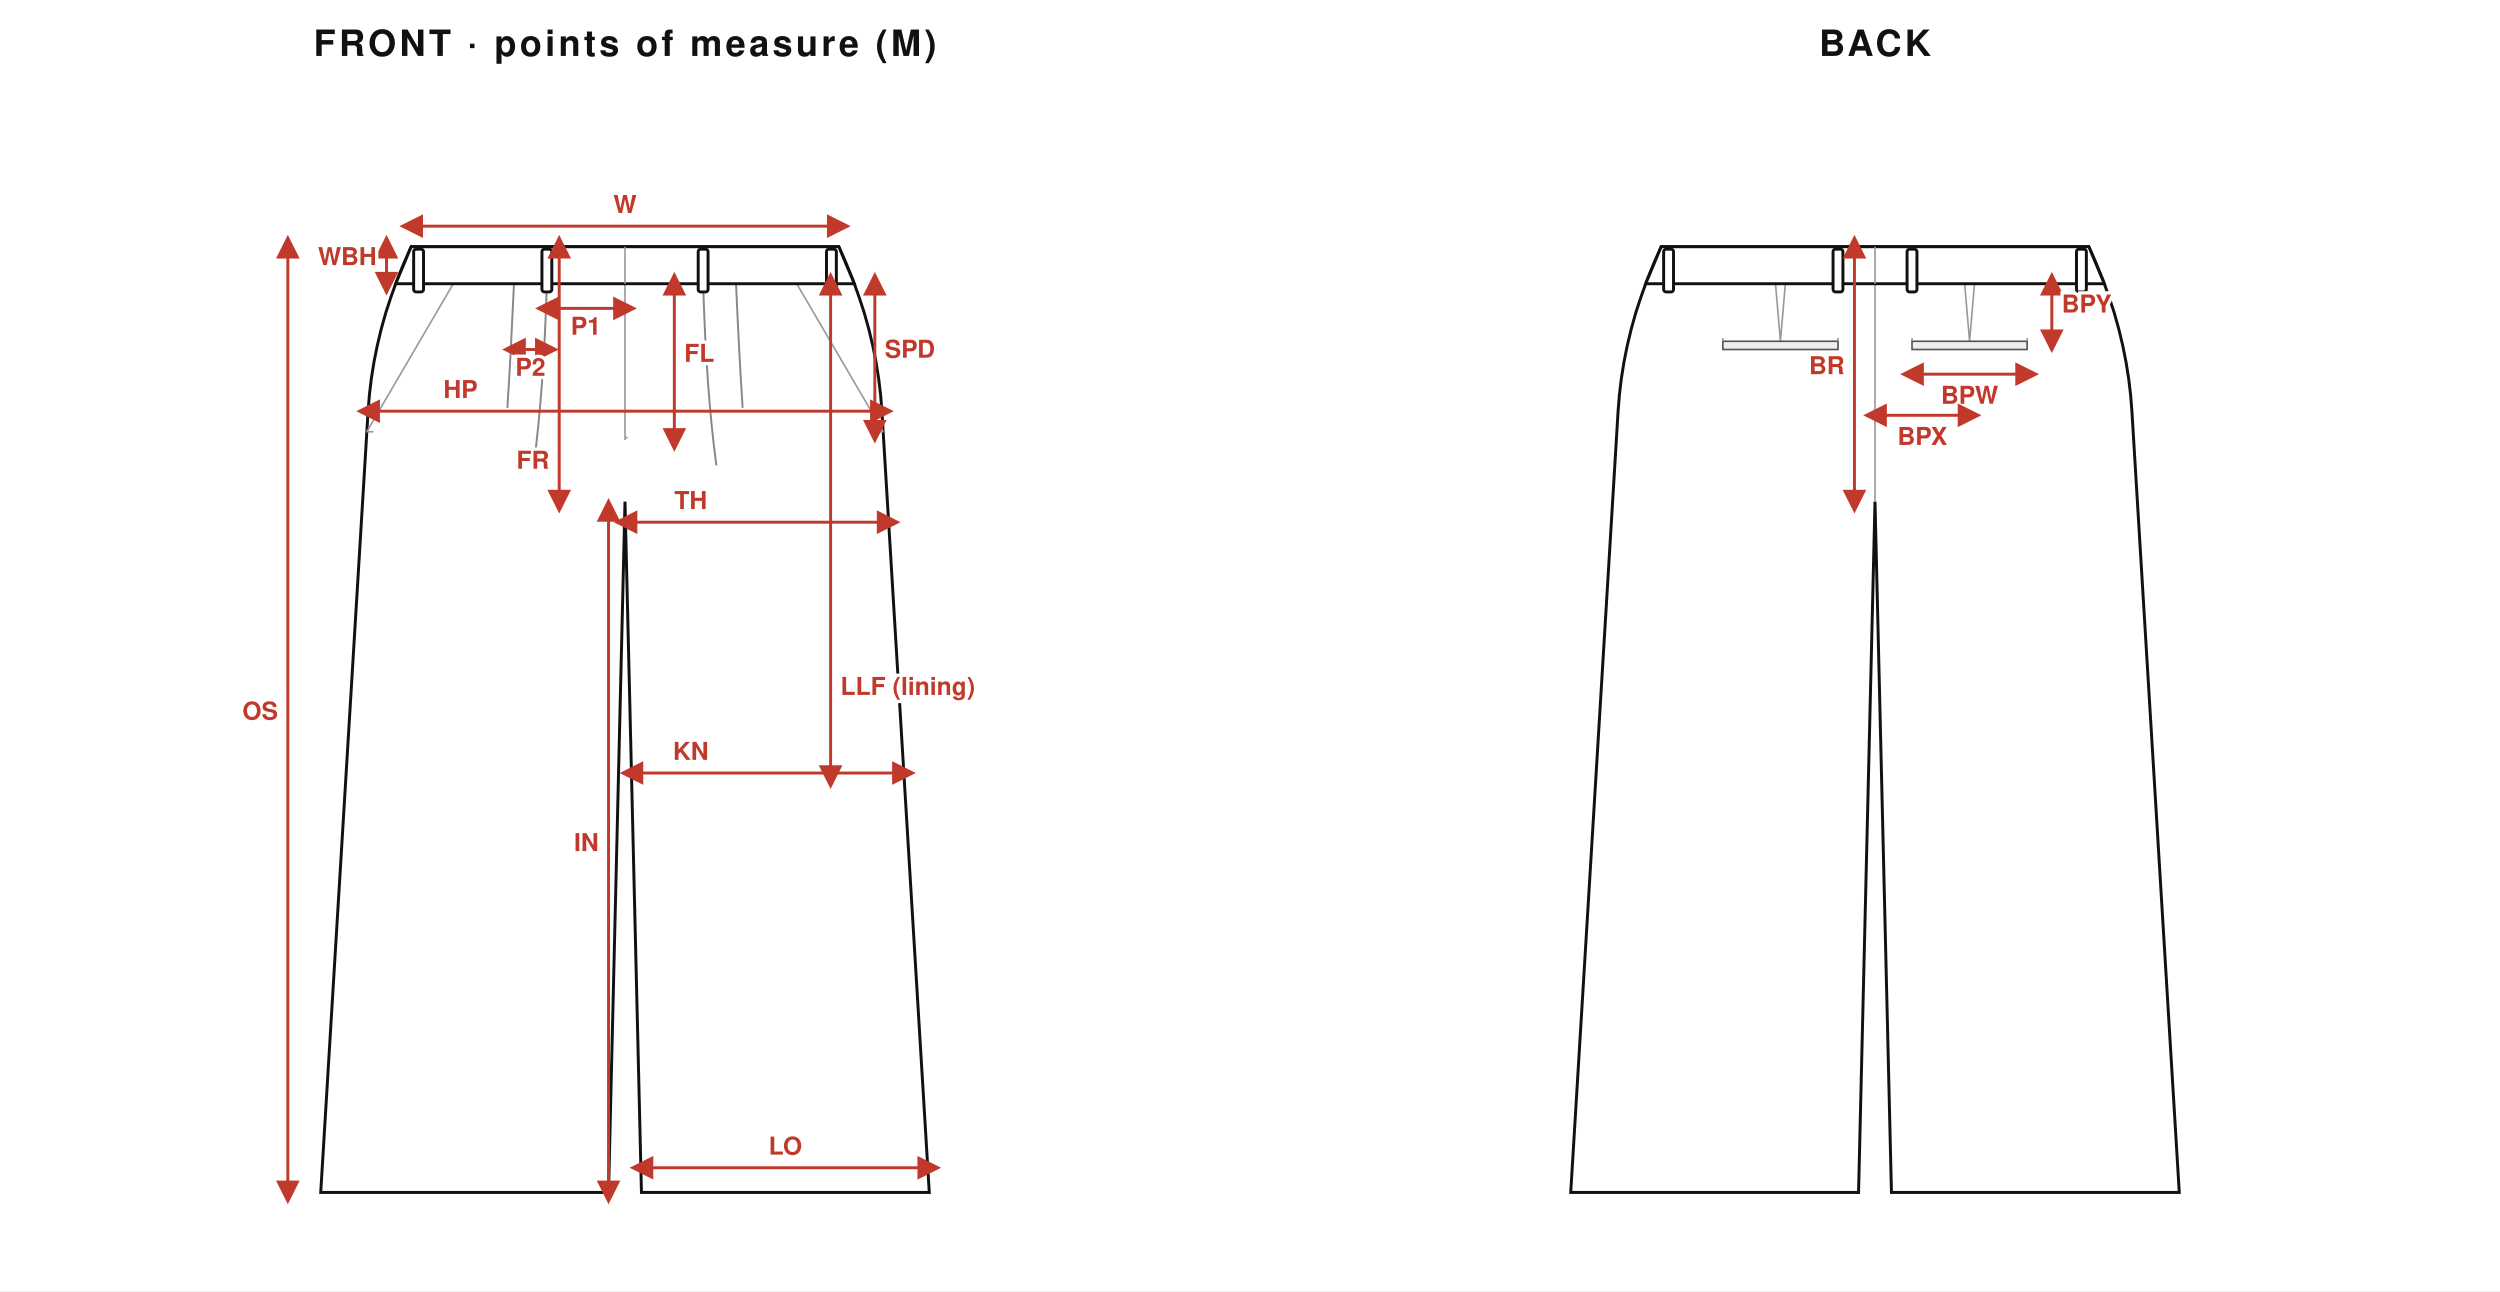
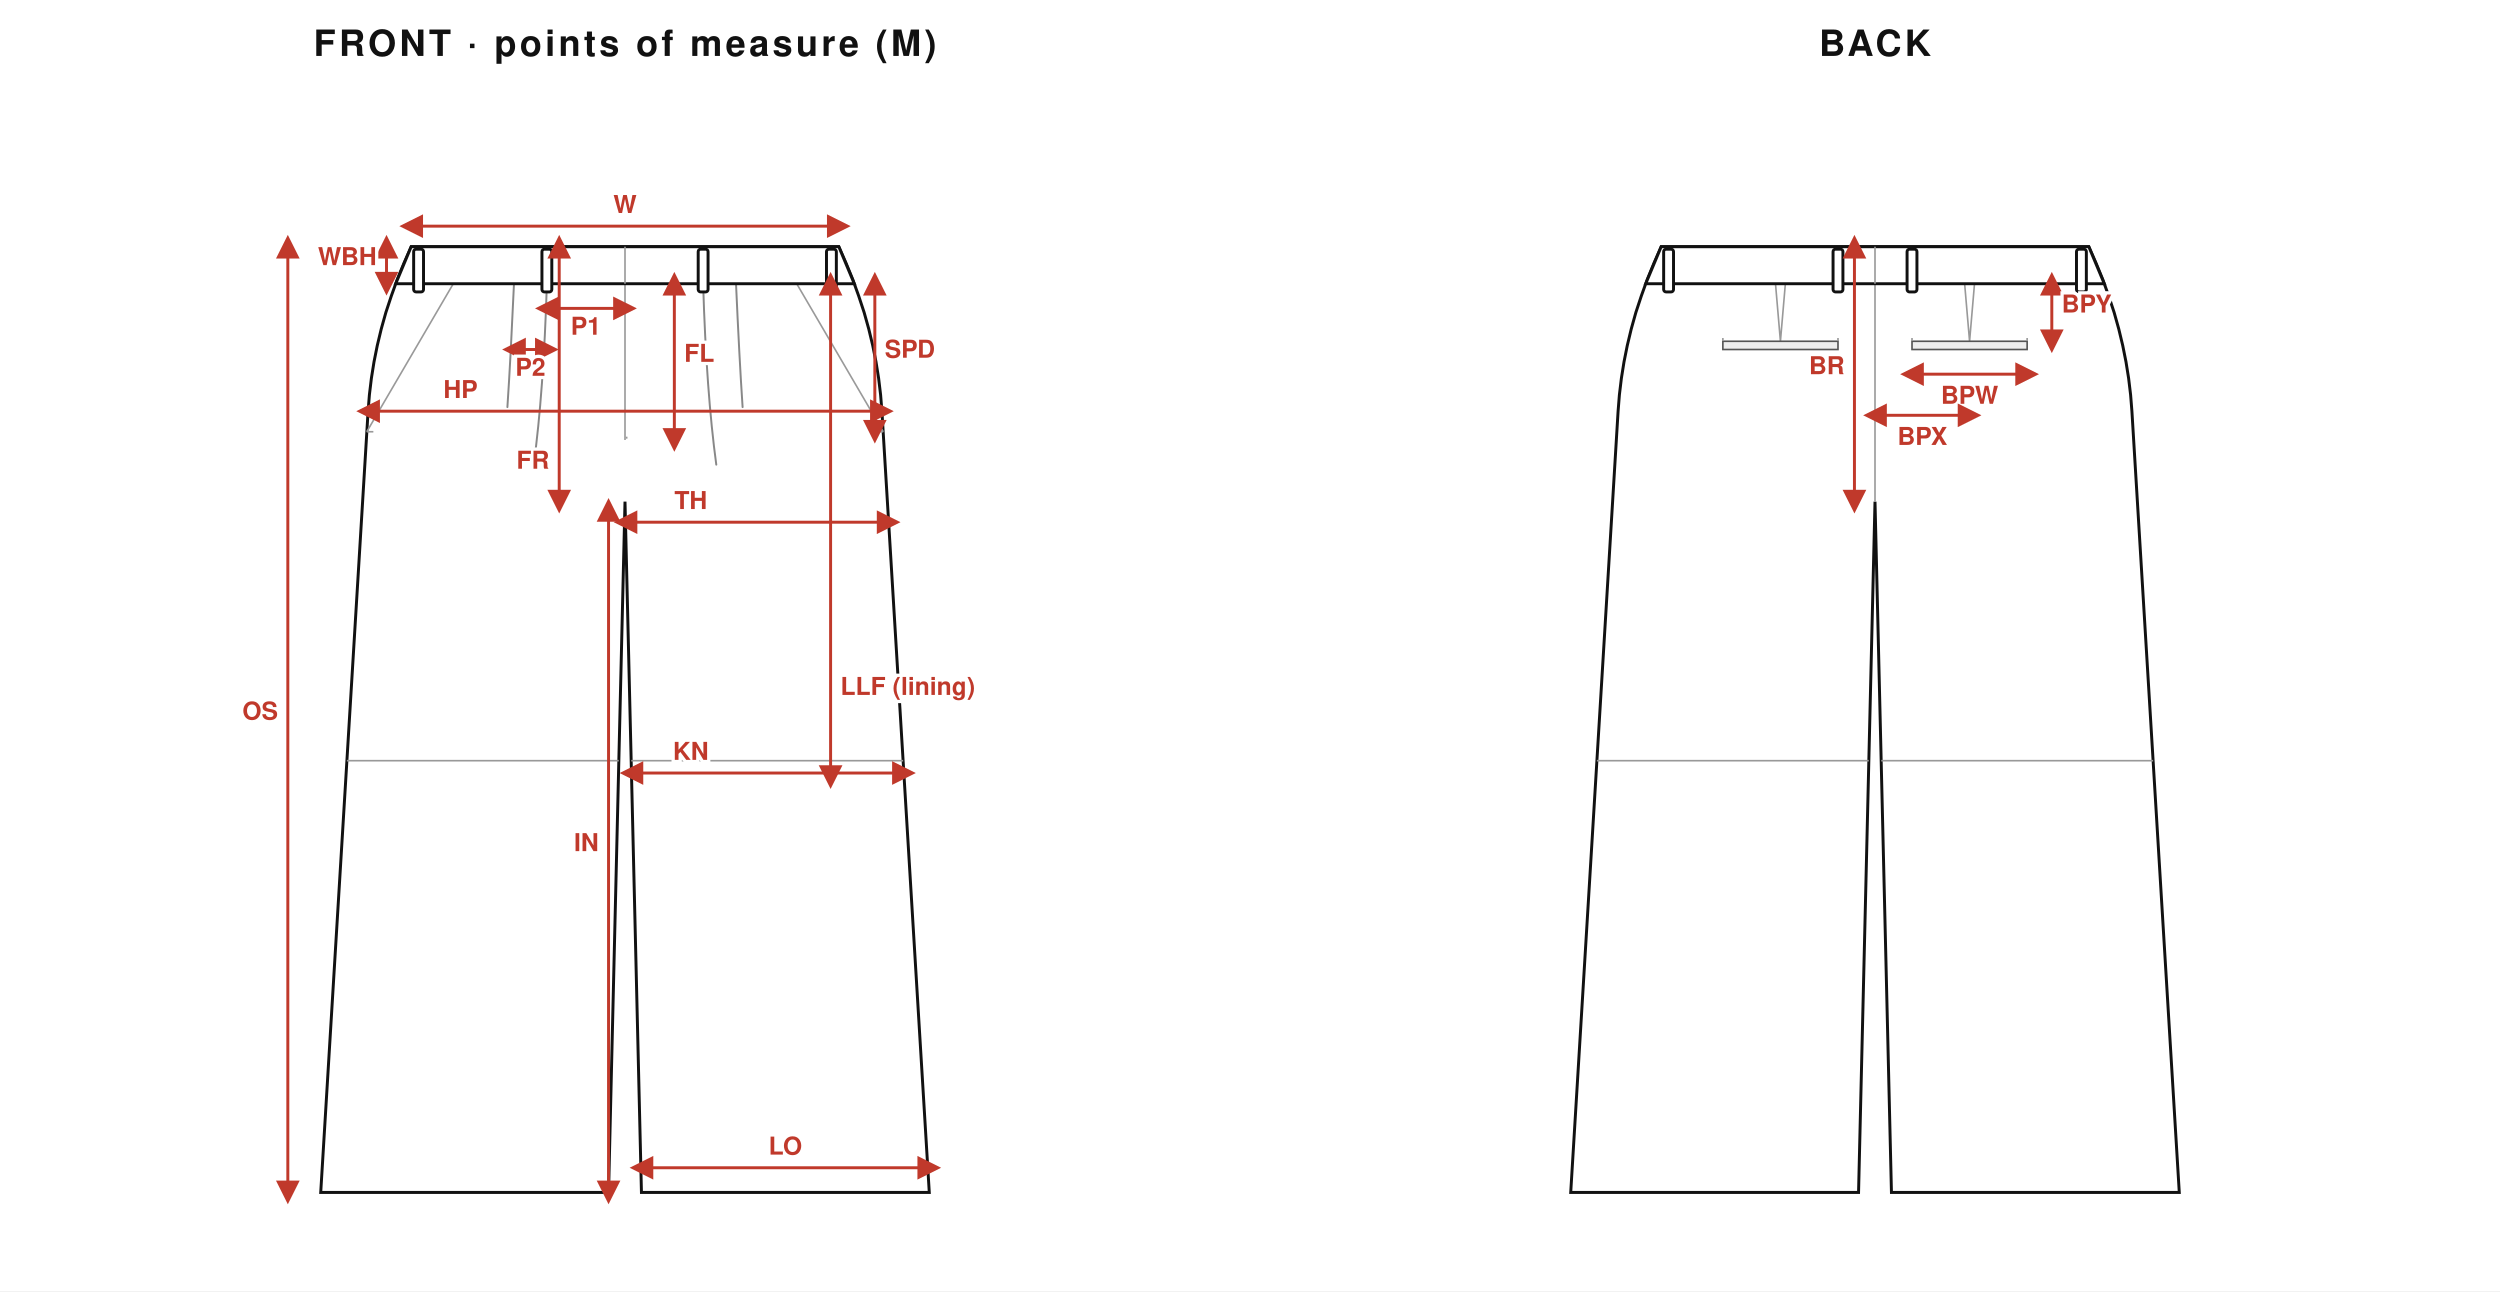
<svg xmlns="http://www.w3.org/2000/svg" width="1520" height="785" viewBox="0 0 1520 785">
  <defs>
    <pattern id="twi" width="6" height="6" patternUnits="userSpaceOnUse" patternTransform="rotate(-35)">
      <rect width="6" height="6" fill="#25375f" />
      <line x1="0" y1="1" x2="6" y2="1" stroke="#2c3f6b" stroke-width="1" />
      <line x1="0" y1="4" x2="6" y2="4" stroke="#21325a" stroke-width=".8" />
    </pattern>
    <pattern id="tws" width="6" height="6" patternUnits="userSpaceOnUse" patternTransform="rotate(-35)">
      <rect width="6" height="6" fill="#c5b69d" />
      <line x1="0" y1="1" x2="6" y2="1" stroke="#cdbfa7" stroke-width="1" />
      <line x1="0" y1="4" x2="6" y2="4" stroke="#bcae95" stroke-width=".8" />
    </pattern>
    <radialGradient id="snapg" cx=".38" cy=".34" r=".75">
-       <stop offset="0" stop-color="#f4f5f7" />
-       <stop offset=".55" stop-color="#c3c7ce" />
-       <stop offset="1" stop-color="#8d939c" />
+       <stop offset="0" stop-color="#9a9da3" />
+       <stop offset=".55" stop-color="#5d6066" />
+       <stop offset="1" stop-color="#36383c" />
    </radialGradient>
    <filter id="feF" x="-30%" y="-30%" width="160%" height="160%">
      <feGaussianBlur stdDeviation="10.2" />
    </filter>
    <filter id="fsF" x="-30%" y="-30%" width="160%" height="160%">
      <feGaussianBlur stdDeviation="4.6" />
    </filter>
  </defs>
  <style>.o{fill:url(#twi);stroke:#0d1322;stroke-width:2.4;stroke-linejoin:round} .o2{fill:url(#twi);stroke:#0d1322;stroke-width:1.8;stroke-linejoin:round} .os{fill:url(#tws);stroke:#2a251d;stroke-width:2.4;stroke-linejoin:round}
.sm{fill:none;stroke:#0d1322;stroke-width:1.5} .sms{fill:none;stroke:#2a251d;stroke-width:1.4} .ts{fill:none;stroke:#93a0c2;stroke-width:1.1;stroke-dasharray:4 3} .tss{fill:none;stroke:#8c7f68;stroke-width:1.1;stroke-dasharray:4 3}
.fold{fill:none;stroke:#0d1322;stroke-width:1.7;stroke-linecap:round} .folds{fill:none;stroke:#2a251d;stroke-width:1.7;stroke-linecap:round} .shd{fill:none;stroke:#0a0f1c;stroke-width:3;opacity:.28} .shds{fill:none;stroke:#5d5240;stroke-width:3;opacity:.25}
.es{fill:none;stroke:#93a0c2;stroke-width:1.2;stroke-dasharray:2 1.5} .ess{fill:none;stroke:#8c7f68;stroke-width:1.2;stroke-dasharray:2 1.5}
.snap{fill:url(#snapg);stroke:#4b5058;stroke-width:1.1} .snr{fill:none;stroke:#7d838c;stroke-width:.9}
.t{font:700 22px Helvetica,Arial;fill:#111;letter-spacing:2px;text-anchor:middle} .s{font:400 14px Helvetica,Arial;fill:#555;text-anchor:middle}
.pn{font:600 12px Helvetica,Arial;fill:#c0392b} .cr{fill:none;stroke:#7a6c55;stroke-width:1.1} .drape{fill:none;stroke:#7d6f58;stroke-width:1.2;stroke-linecap:round}</style>
  <style>.tb{fill:#fff;stroke:#111;stroke-width:1.8}.sms{fill:none;stroke:#999;stroke-width:1}.tss,.cr,.drape,.und,.fs{display:none}.folds{stroke:#888;stroke-width:1.2}.jet{fill:#eee;stroke:#555}.fn,.flr{display:none}
.dim{stroke:#c0392b;stroke-width:1.8;fill:none;marker-start:url(#dd);marker-end:url(#dd)}.dt{font:700 15px Helvetica,Arial;fill:#c0392b;paint-order:stroke;stroke:#fff;stroke-width:4px}
.t{font:700 22px Helvetica,Arial;fill:#111;letter-spacing:2px;text-anchor:middle}</style>
  <defs>
    <marker id="dd" markerWidth="8" markerHeight="8" refX="4" refY="4" orient="auto-start-reverse">
      <path d="M0,0 L8,4 L0,8 Z" fill="#c0392b" />
    </marker>
  </defs>
  <rect width="1520" height="785" fill="#fff" />
  <text class="t" x="380" y="34">FRONT · points of measure (M)</text>
  <g transform="translate(0,40)">
    <defs>
      <clipPath id="tcf">
        <path d="M250.0,110.0 L510.0,110.0 L514.4,120.0 L518.5,130.0 L522.1,140.0 L525.4,150.0 L528.2,160.0 L530.6,170.0 L532.6,180.0 L534.2,190.0 L535.4,200.0 L536.2,210.0 L565.0,685.0 L390.0,685.0 L380.0,265.0 L370.0,685.0 L195.0,685.0 L223.8,210.0 L224.6,200.0 L225.8,190.0 L227.4,180.0 L229.4,170.0 L231.8,160.0 L234.6,150.0 L237.9,140.0 L241.5,130.0 L245.6,120.0 L250.0,110.0 Z" />
      </clipPath>
    </defs>
    <path class="tb" d="M250.0,110.0 L510.0,110.0 L514.4,120.0 L518.5,130.0 L522.1,140.0 L525.4,150.0 L528.2,160.0 L530.6,170.0 L532.6,180.0 L534.2,190.0 L535.4,200.0 L536.2,210.0 L565.0,685.0 L390.0,685.0 L380.0,265.0 L370.0,685.0 L195.0,685.0 L223.8,210.0 L224.6,200.0 L225.8,190.0 L227.4,180.0 L229.4,170.0 L231.8,160.0 L234.6,150.0 L237.9,140.0 L241.5,130.0 L245.6,120.0 L250.0,110.0 Z" />
    <clipPath id="tcfw">
      <rect x="0" y="132.5" width="2000" height="2000" />
    </clipPath>
    <path class="cr" d="M332.5,207.5 Q310.0,295.0 285.4,682.0" />
    <path class="drape" d="M326.2,605.0 Q300.0,616.0 273.8,601.0" />
    <path class="drape" d="M343.8,640.0 Q291.2,649.0 238.8,636.0" />
    <path class="drape" d="M308.8,665.0 Q260.6,672.0 212.5,661.0" />
    <path class="und" d="M317.5,132.5 L328.0,193.0" />
    <path class="folds" d="M332.5,132.5 Q330.5,198.5 324.5,242.5" />
+     <path class="tss" d="M334.2,132.5 L333.0,192.5" />
    <path class="und" d="M301.2,132.5 L309.1,173.8" />
    <path class="folds" d="M312.5,132.5 Q310.5,177.5 308.5,207.5" />
+     <path class="tss" d="M314.2,132.5 L313.0,192.5" />
    <path class="sms" d="M275.6,132.5 L223.0,222.5" stroke-width="2.2" />
    <path class="tss" d="M278.6,132.5 L226.6,222.5" />
    <path class="sms" d="M223.0,222.5 l4.0,0" stroke-width="2" />
    <path class="cr" d="M427.5,207.5 Q450.0,295.0 474.6,682.0" />
    <path class="drape" d="M433.8,605.0 Q460.0,616.0 486.2,601.0" />
    <path class="drape" d="M416.2,640.0 Q468.8,649.0 521.2,636.0" />
    <path class="drape" d="M451.2,665.0 Q499.4,672.0 547.5,661.0" />
    <path class="und" d="M442.5,132.5 L432.0,193.0" />
    <path class="folds" d="M427.5,132.5 Q429.5,198.5 435.5,242.5" />
+     <path class="tss" d="M425.8,132.5 L427.0,192.5" />
    <path class="und" d="M458.8,132.5 L450.9,173.8" />
    <path class="folds" d="M447.5,132.5 Q449.5,177.5 451.5,207.5" />
+     <path class="tss" d="M445.8,132.5 L447.0,192.5" />
    <path class="sms" d="M484.4,132.5 L537.0,222.5" stroke-width="2.2" />
    <path class="tss" d="M481.4,132.5 L533.4,222.5" />
    <path class="sms" d="M537.0,222.5 l-4.0,0" stroke-width="2" />
    <path class="sms" d="M380.0,132.5 L380.0,227.5" />
    <path class="fs" d="M399.0,132.5 L399.0,211.5 Q399.0,227.5 381.5,227.5" />
    <path class="sms" d="M381.0,225.5 l0,1.2" stroke-width="3" />
+     <path class="sms" d="M376.2,422.5 L210.9,422.5" stroke-width="2" />
+     <path class="tss" d="M376.2,424.5 L210.8,424.5" />
+     <path class="tss" d="M376.2,426.5 L210.6,426.5" />
+     <path class="sms" d="M383.8,422.5 L549.1,422.5" stroke-width="2" />
+     <path class="tss" d="M383.8,424.5 L549.2,424.5" />
+     <path class="tss" d="M383.8,426.5 L549.4,426.5" />
    <path class="tb" d="M250.0,110.0 L510.0,110.0 L519.4,132.5 L240.6,132.5 Z" />
    <path class="sms" d="M380.0,110.0 L380.0,132.5" />
    <rect class="tb" x="329.5" y="111.5" width="6.0" height="26.0" rx="1.5" />
    <path class="tss" d="M330.5,113.0 L330.5,136.0 M334.5,113.0 L334.5,136.0" />
    <rect class="tb" x="424.5" y="111.5" width="6.0" height="26.0" rx="1.5" />
    <path class="tss" d="M425.5,113.0 L425.5,136.0 M429.5,113.0 L429.5,136.0" />
    <rect class="tb" x="251.5" y="111.5" width="6.0" height="26.0" rx="1.5" />
    <path class="tss" d="M252.5,113.0 L252.5,136.0 M256.5,113.0 L256.5,136.0" />
    <rect class="tb" x="502.5" y="111.5" width="6.0" height="26.0" rx="1.5" />
    <path class="tss" d="M503.5,113.0 L503.5,136.0 M507.5,113.0 L507.5,136.0" />
    <path class="flr" d="M180.0,665.0 L580.0,665.0" />
    <text class="fn" x="380.0" y="707.0" text-anchor="middle">laid flat · dashed line = the floor when worn: the last ≈4 cm pools in folds</text>
    <path class="dim" d="M250.0,97.5 L510.0,97.5" />
    <text class="dt" x="380.0" y="89.5" text-anchor="middle">W</text>
    <path class="dim" d="M223.8,210.0 L536.2,210.0" />
    <text class="dt" x="280.0" y="202.0" text-anchor="middle">HP</text>
    <path class="dim" d="M390.0,670.0 L565.0,670.0" />
    <text class="dt" x="477.5" y="662.0" text-anchor="middle">LO</text>
    <path class="dim" d="M380.3,277.5 L540.3,277.5" />
    <text class="dt" x="420.0" y="269.5" text-anchor="middle">TH</text>
    <path class="dim" d="M383.9,430.0 L549.6,430.0" />
    <text class="dt" x="420.0" y="422.0" text-anchor="middle">KN</text>
    <path class="dim" d="M175.0,110.0 L175.0,685.0" />
    <text class="dt" x="169.0" y="397.5" text-anchor="end">OS</text>
    <path class="dim" d="M340.0,110.0 L340.0,265.0" />
    <text class="dt" x="334.0" y="187.5" text-anchor="end" />
    <text class="dt" x="334.0" y="245.0" text-anchor="end">FR</text>
    <path class="dim" d="M370.0,270.0 L370.0,685.0" />
    <text class="dt" x="364.0" y="477.5" text-anchor="end">IN</text>
    <path class="dim" d="M235.0,110.0 L235.0,132.5" />
    <text class="dt" x="229.0" y="121.2" text-anchor="end">WBH</text>
    <path class="dim" d="M410.0,132.5 L410.0,227.5" />
    <text class="dt" x="416.0" y="180.0" text-anchor="start">FL</text>
    <path class="dim" d="M380.0,147.5 L332.5,147.5" />
    <text class="dt" x="356.2" y="163.5" text-anchor="middle">P1</text>
    <path class="dim" d="M332.5,172.5 L312.5,172.5" />
    <text class="dt" x="322.5" y="188.5" text-anchor="middle">P2</text>
    <path class="dim" d="M531.9,132.5 L531.9,222.5" />
    <text class="dt" x="537.9" y="177.5" text-anchor="start">SPD</text>
    <path class="dim" d="M505.0,132.5 L505.0,432.5" />
    <text class="dt" x="511.0" y="282.5" text-anchor="start" />
    <text class="dt" x="511.0" y="382.5">LLF (lining)</text>
  </g>
  <text class="t" x="1140" y="34">BACK</text>
  <g transform="translate(760,40)">
    <defs>
      <clipPath id="tcb">
        <path d="M250.0,110.0 L510.0,110.0 L514.4,120.0 L518.5,130.0 L522.1,140.0 L525.4,150.0 L528.2,160.0 L530.6,170.0 L532.6,180.0 L534.2,190.0 L535.4,200.0 L536.2,210.0 L565.0,685.0 L390.0,685.0 L380.0,265.0 L370.0,685.0 L195.0,685.0 L223.8,210.0 L224.6,200.0 L225.8,190.0 L227.4,180.0 L229.4,170.0 L231.8,160.0 L234.6,150.0 L237.9,140.0 L241.5,130.0 L245.6,120.0 L250.0,110.0 Z" />
      </clipPath>
    </defs>
    <path class="tb" d="M250.0,110.0 L510.0,110.0 L514.4,120.0 L518.5,130.0 L522.1,140.0 L525.4,150.0 L528.2,160.0 L530.6,170.0 L532.6,180.0 L534.2,190.0 L535.4,200.0 L536.2,210.0 L565.0,685.0 L390.0,685.0 L380.0,265.0 L370.0,685.0 L195.0,685.0 L223.8,210.0 L224.6,200.0 L225.8,190.0 L227.4,180.0 L229.4,170.0 L231.8,160.0 L234.6,150.0 L237.9,140.0 L241.5,130.0 L245.6,120.0 L250.0,110.0 Z" />
    <clipPath id="tcbw">
      <rect x="0" y="132.5" width="2000" height="2000" />
    </clipPath>
    <path class="sms" d="M380.0,132.5 Q380.0,235.0 380.0,265.0" />
    <path class="cr" d="M317.5,275.0 Q297.5,365.0 285.4,682.0" />
    <path class="drape" d="M326.2,605.0 Q300.0,616.0 273.8,601.0" />
    <path class="drape" d="M343.8,640.0 Q291.2,649.0 238.8,636.0" />
    <path class="drape" d="M308.8,665.0 Q260.6,672.0 212.5,661.0" />
    <path class="sms" d="M319.5,132.5 L322.5,167.5 L325.5,132.5" />
    <rect class="jet" x="287.5" y="167.5" width="70.0" height="5.0" />
    <line class="jt" x1="287.5" y1="170.0" x2="357.5" y2="170.0" />
    <path class="sms" d="M287.5,165.5 l0,1.8" stroke-width="2.4" />
    <path class="sms" d="M357.5,165.5 l0,1.8" stroke-width="2.4" />
    <path class="cr" d="M442.5,275.0 Q462.5,365.0 474.6,682.0" />
    <path class="drape" d="M433.8,605.0 Q460.0,616.0 486.2,601.0" />
    <path class="drape" d="M416.2,640.0 Q468.8,649.0 521.2,636.0" />
    <path class="drape" d="M451.2,665.0 Q499.4,672.0 547.5,661.0" />
    <path class="sms" d="M434.5,132.5 L437.5,167.5 L440.5,132.5" />
    <rect class="jet" x="402.5" y="167.5" width="70.0" height="5.0" />
    <line class="jt" x1="402.5" y1="170.0" x2="472.5" y2="170.0" />
    <path class="sms" d="M402.5,165.5 l0,1.8" stroke-width="2.4" />
    <path class="sms" d="M472.5,165.5 l0,1.8" stroke-width="2.4" />
+     <path class="sms" d="M376.2,422.5 L210.9,422.5" stroke-width="2" />
+     <path class="tss" d="M376.2,424.5 L210.8,424.5" />
+     <path class="tss" d="M376.2,426.5 L210.6,426.5" />
+     <path class="sms" d="M383.8,422.5 L549.1,422.5" stroke-width="2" />
+     <path class="tss" d="M383.8,424.5 L549.2,424.5" />
+     <path class="tss" d="M383.8,426.5 L549.4,426.5" />
    <path class="tb" d="M250.0,110.0 L510.0,110.0 L519.4,132.5 L240.6,132.5 Z" />
    <path class="sms" d="M380.0,110.0 L380.0,132.5" />
    <rect class="tb" x="354.5" y="111.5" width="6.0" height="26.0" rx="1.5" />
    <path class="tss" d="M355.5,113.0 L355.5,136.0 M359.5,113.0 L359.5,136.0" />
    <rect class="tb" x="399.5" y="111.5" width="6.0" height="26.0" rx="1.5" />
    <path class="tss" d="M400.5,113.0 L400.5,136.0 M404.5,113.0 L404.5,136.0" />
    <rect class="tb" x="251.5" y="111.5" width="6.0" height="26.0" rx="1.5" />
    <path class="tss" d="M252.5,113.0 L252.5,136.0 M256.5,113.0 L256.5,136.0" />
    <rect class="tb" x="502.5" y="111.5" width="6.0" height="26.0" rx="1.5" />
    <path class="tss" d="M503.5,113.0 L503.5,136.0 M507.5,113.0 L507.5,136.0" />
    <path class="flr" d="M180.0,665.0 L580.0,665.0" />
    <text class="fn" x="380.0" y="707.0" text-anchor="middle">laid flat · dashed line = the floor when worn: the last ≈4 cm pools in folds</text>
    <path class="dim" d="M367.5,110.0 L367.5,265.0" />
    <text class="dt" x="361.5" y="187.5" text-anchor="end">BR</text>
    <path class="dim" d="M487.5,132.5 L487.5,167.5" />
    <text class="dt" x="493.5" y="150.0" text-anchor="start">BPY</text>
    <path class="dim" d="M402.5,187.5 L472.5,187.5" />
    <text class="dt" x="437.5" y="205.5" text-anchor="middle">BPW</text>
    <path class="dim" d="M380.0,212.5 L437.5,212.5" />
    <text class="dt" x="408.8" y="230.5" text-anchor="middle">BPX</text>
  </g>
</svg>
